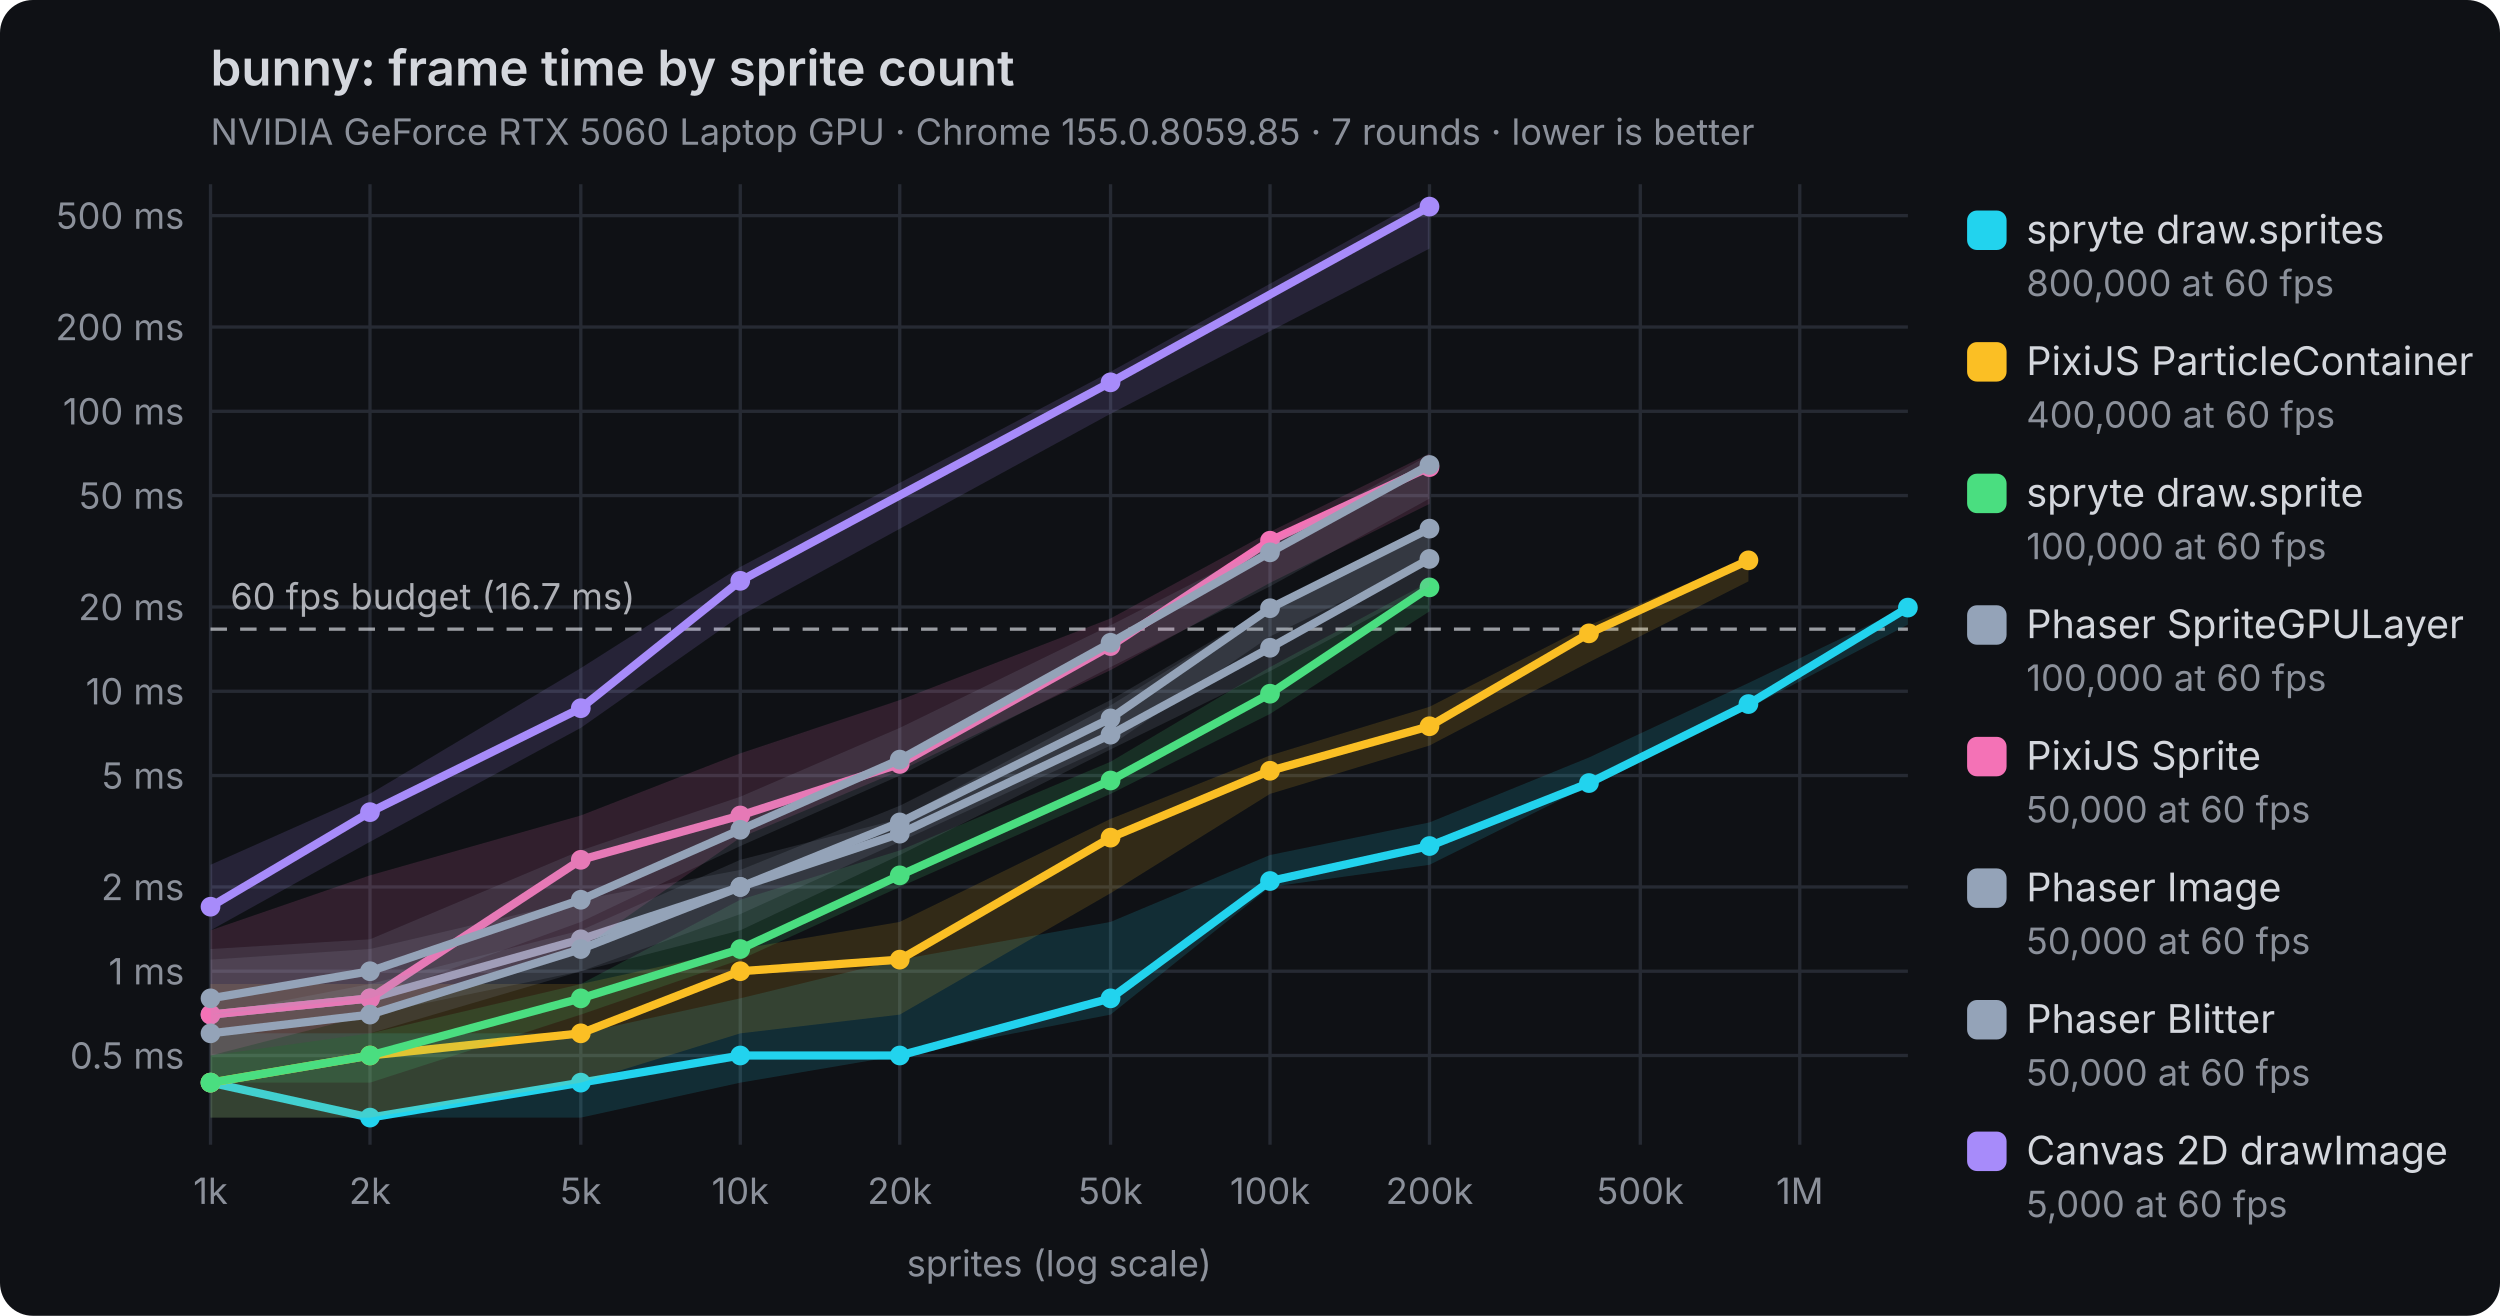
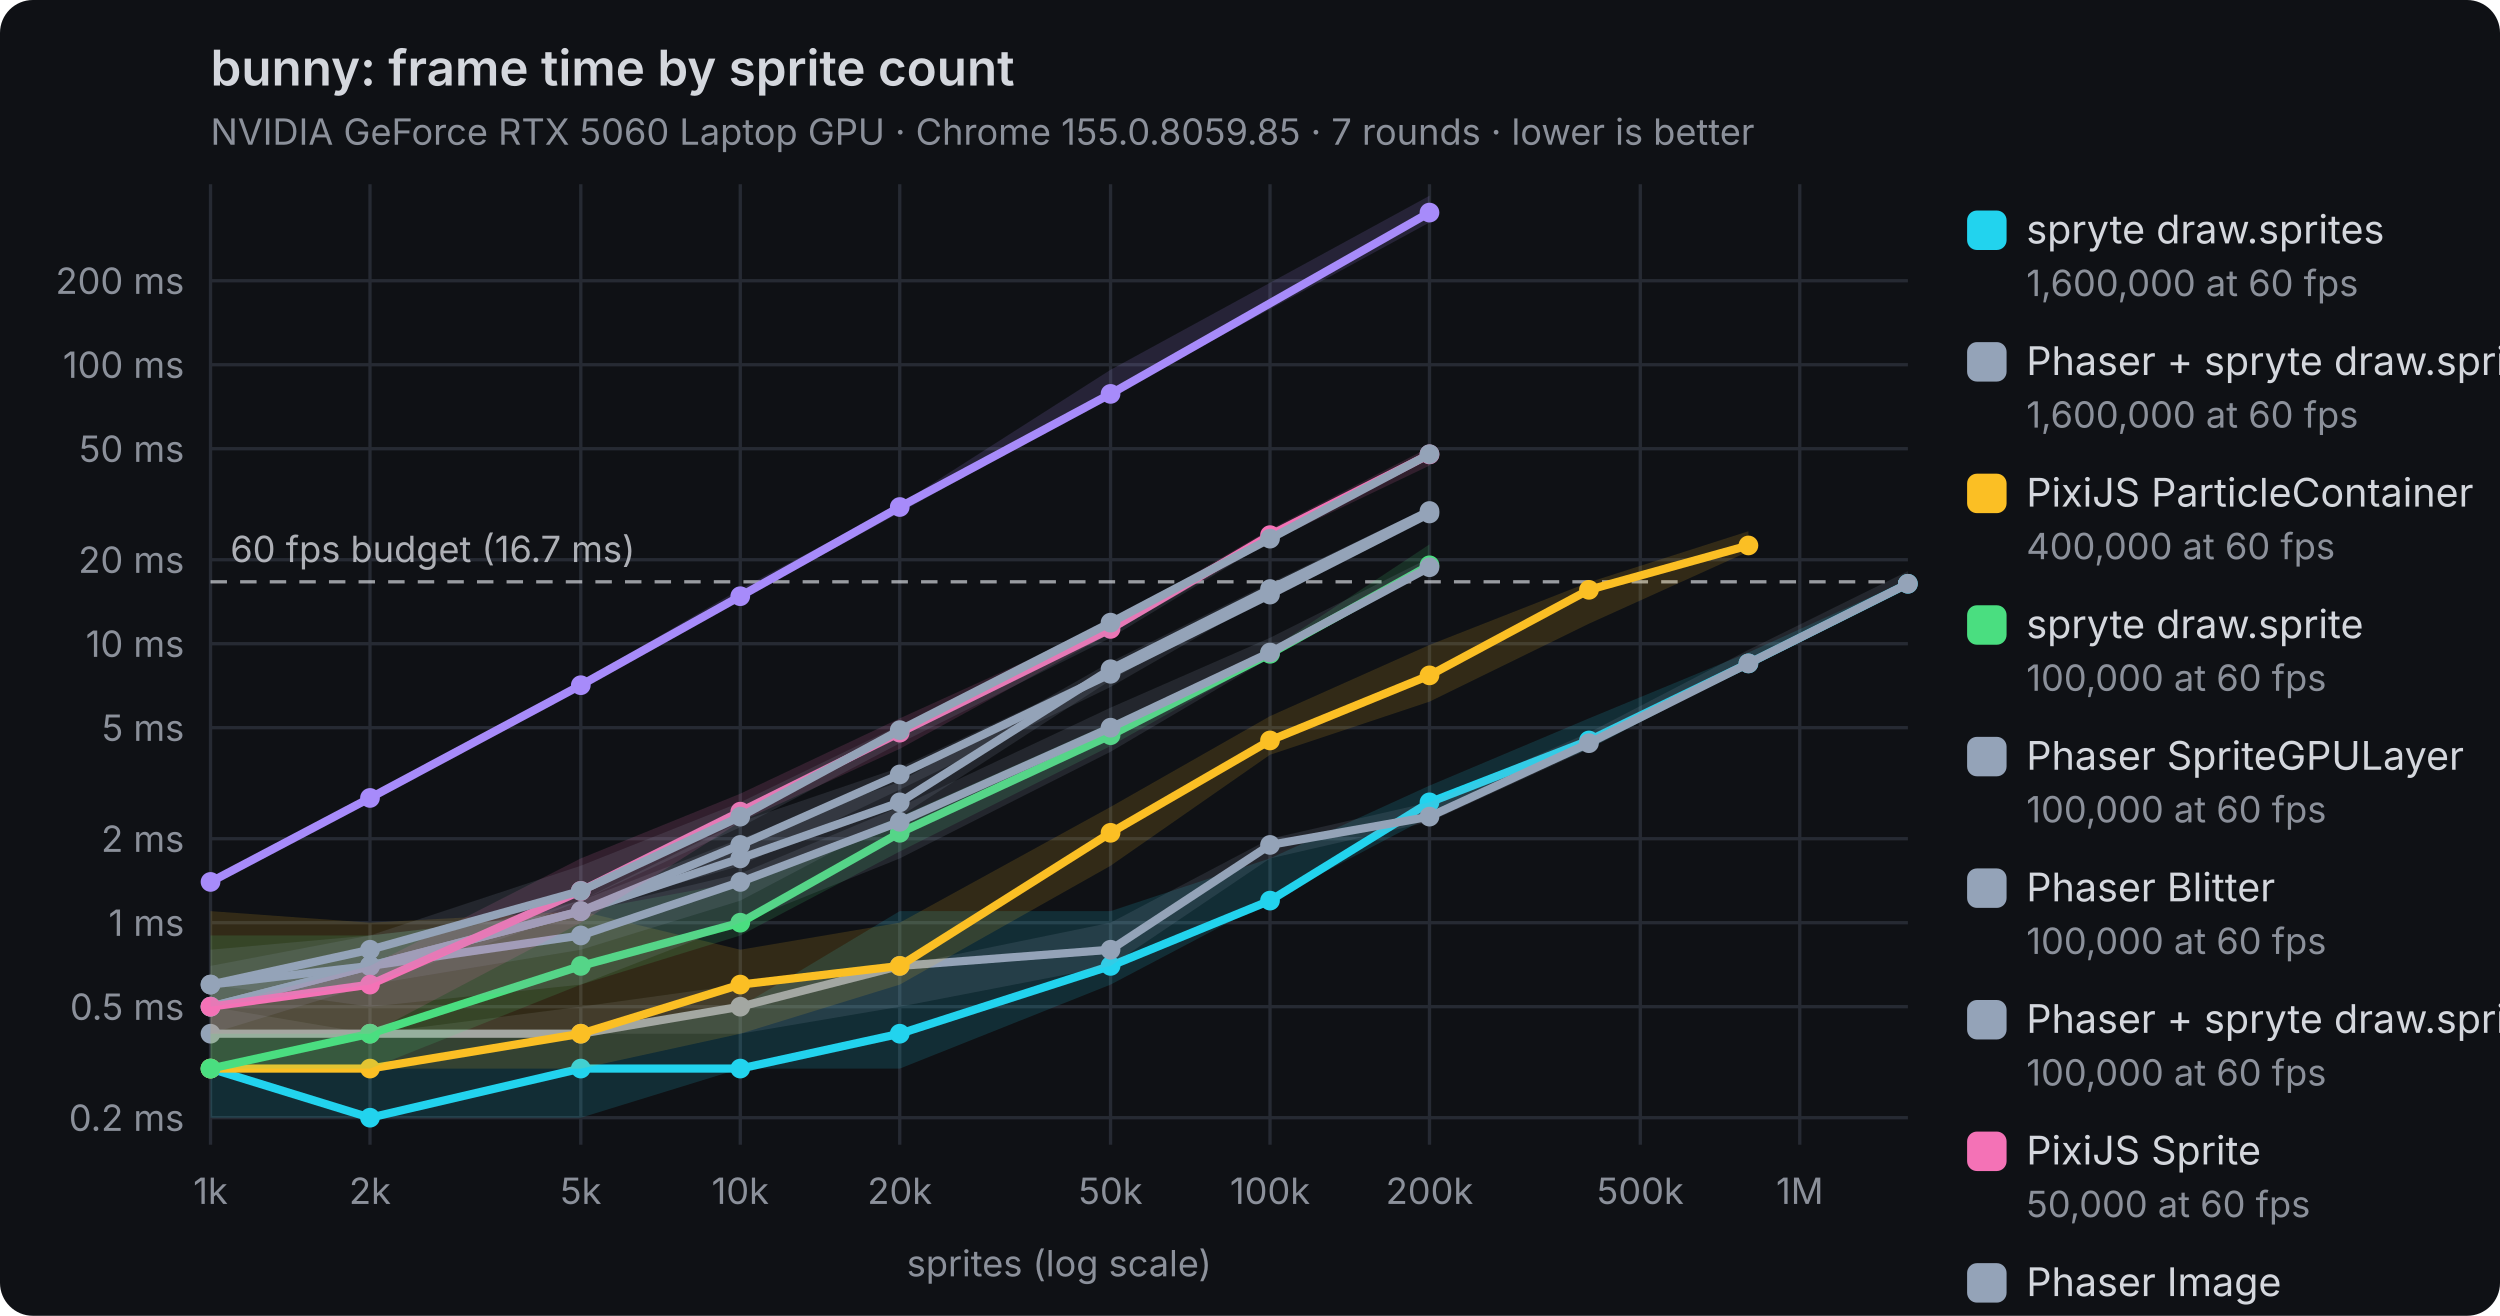
<svg xmlns="http://www.w3.org/2000/svg" viewBox="0 0 760 400" width="760" height="400" font-family="ui-sans-serif, system-ui, -apple-system, Segoe UI, sans-serif" role="img" aria-label="bunny: frame time by count">
  <rect width="760" height="400" rx="10" fill="#0f1115" />
  <text x="64" y="26" fill="#d4d7dd" font-size="15" font-weight="600">bunny: frame time by sprite count</text>
  <text x="64" y="44" fill="#8b909a" font-size="11">NVIDIA GeForce RTX 5060 Laptop GPU · Chrome 155.0.8059.85 · 7 rounds · lower is better</text>
-   <line x1="64" x2="580" y1="320.871" y2="320.871" stroke="#262a33" />
-   <text x="56" y="324.871" fill="#8b909a" font-size="11" text-anchor="end">0.5 ms</text>
-   <line x1="64" x2="580" y1="295.251" y2="295.251" stroke="#262a33" />
-   <text x="56" y="299.251" fill="#8b909a" font-size="11" text-anchor="end">1 ms</text>
-   <line x1="64" x2="580" y1="269.631" y2="269.631" stroke="#262a33" />
-   <text x="56" y="273.631" fill="#8b909a" font-size="11" text-anchor="end">2 ms</text>
-   <line x1="64" x2="580" y1="235.763" y2="235.763" stroke="#262a33" />
-   <text x="56" y="239.763" fill="#8b909a" font-size="11" text-anchor="end">5 ms</text>
-   <line x1="64" x2="580" y1="210.143" y2="210.143" stroke="#262a33" />
-   <text x="56" y="214.143" fill="#8b909a" font-size="11" text-anchor="end">10 ms</text>
-   <line x1="64" x2="580" y1="184.523" y2="184.523" stroke="#262a33" />
-   <text x="56" y="188.523" fill="#8b909a" font-size="11" text-anchor="end">20 ms</text>
-   <line x1="64" x2="580" y1="150.655" y2="150.655" stroke="#262a33" />
-   <text x="56" y="154.655" fill="#8b909a" font-size="11" text-anchor="end">50 ms</text>
-   <line x1="64" x2="580" y1="125.035" y2="125.035" stroke="#262a33" />
-   <text x="56" y="129.035" fill="#8b909a" font-size="11" text-anchor="end">100 ms</text>
-   <line x1="64" x2="580" y1="99.414" y2="99.414" stroke="#262a33" />
-   <text x="56" y="103.414" fill="#8b909a" font-size="11" text-anchor="end">200 ms</text>
-   <line x1="64" x2="580" y1="65.547" y2="65.547" stroke="#262a33" />
-   <text x="56" y="69.547" fill="#8b909a" font-size="11" text-anchor="end">500 ms</text>
+   <line x1="64" x2="580" y1="339.781" y2="339.781" stroke="#262a33" />
+   <text x="56" y="343.781" fill="#8b909a" font-size="11" text-anchor="end">0.2 ms</text>
+   <line x1="64" x2="580" y1="306.031" y2="306.031" stroke="#262a33" />
+   <text x="56" y="310.031" fill="#8b909a" font-size="11" text-anchor="end">0.5 ms</text>
+   <line x1="64" x2="580" y1="280.5" y2="280.5" stroke="#262a33" />
+   <text x="56" y="284.5" fill="#8b909a" font-size="11" text-anchor="end">1 ms</text>
+   <line x1="64" x2="580" y1="254.969" y2="254.969" stroke="#262a33" />
+   <text x="56" y="258.969" fill="#8b909a" font-size="11" text-anchor="end">2 ms</text>
+   <line x1="64" x2="580" y1="221.218" y2="221.218" stroke="#262a33" />
+   <text x="56" y="225.218" fill="#8b909a" font-size="11" text-anchor="end">5 ms</text>
+   <line x1="64" x2="580" y1="195.687" y2="195.687" stroke="#262a33" />
+   <text x="56" y="199.687" fill="#8b909a" font-size="11" text-anchor="end">10 ms</text>
+   <line x1="64" x2="580" y1="170.156" y2="170.156" stroke="#262a33" />
+   <text x="56" y="174.156" fill="#8b909a" font-size="11" text-anchor="end">20 ms</text>
+   <line x1="64" x2="580" y1="136.406" y2="136.406" stroke="#262a33" />
+   <text x="56" y="140.406" fill="#8b909a" font-size="11" text-anchor="end">50 ms</text>
+   <line x1="64" x2="580" y1="110.875" y2="110.875" stroke="#262a33" />
+   <text x="56" y="114.875" fill="#8b909a" font-size="11" text-anchor="end">100 ms</text>
+   <line x1="64" x2="580" y1="85.344" y2="85.344" stroke="#262a33" />
+   <text x="56" y="89.344" fill="#8b909a" font-size="11" text-anchor="end">200 ms</text>
  <line x1="64" x2="64" y1="56" y2="348" stroke="#262a33" />
  <text x="64" y="366" fill="#8b909a" font-size="11" text-anchor="middle">1k</text>
  <line x1="112.479" x2="112.479" y1="56" y2="348" stroke="#262a33" />
  <text x="112.479" y="366" fill="#8b909a" font-size="11" text-anchor="middle">2k</text>
  <line x1="176.564" x2="176.564" y1="56" y2="348" stroke="#262a33" />
  <text x="176.564" y="366" fill="#8b909a" font-size="11" text-anchor="middle">5k</text>
  <line x1="225.043" x2="225.043" y1="56" y2="348" stroke="#262a33" />
  <text x="225.043" y="366" fill="#8b909a" font-size="11" text-anchor="middle">10k</text>
  <line x1="273.521" x2="273.521" y1="56" y2="348" stroke="#262a33" />
  <text x="273.521" y="366" fill="#8b909a" font-size="11" text-anchor="middle">20k</text>
  <line x1="337.607" x2="337.607" y1="56" y2="348" stroke="#262a33" />
  <text x="337.607" y="366" fill="#8b909a" font-size="11" text-anchor="middle">50k</text>
  <line x1="386.085" x2="386.085" y1="56" y2="348" stroke="#262a33" />
  <text x="386.085" y="366" fill="#8b909a" font-size="11" text-anchor="middle">100k</text>
  <line x1="434.564" x2="434.564" y1="56" y2="348" stroke="#262a33" />
  <text x="434.564" y="366" fill="#8b909a" font-size="11" text-anchor="middle">200k</text>
  <line x1="498.649" x2="498.649" y1="56" y2="348" stroke="#262a33" />
  <text x="498.649" y="366" fill="#8b909a" font-size="11" text-anchor="middle">500k</text>
  <line x1="547.128" x2="547.128" y1="56" y2="348" stroke="#262a33" />
  <text x="547.128" y="366" fill="#8b909a" font-size="11" text-anchor="middle">1M</text>
  <text x="322" y="388" fill="#8b909a" font-size="11" text-anchor="middle">sprites (log scale)</text>
-   <line x1="64" x2="580" y1="191.262" y2="191.262" stroke="#d4d7dd" stroke-dasharray="5 4" opacity="0.7" />
-   <text x="70" y="185.262" fill="#d4d7dd" font-size="11" opacity="0.8">60 fps budget (16.7 ms)</text>
-   <polygon points="64,339.752 112.479,339.752 176.564,339.752 225.043,329.119 273.521,320.871 337.607,308.434 386.085,269.631 434.564,262.892 483.043,238.845 531.521,215.29 580,189.883 580,184.338 531.521,207.642 483.043,230.277 434.564,250.018 386.085,259.933 337.607,280.264 273.521,291.728 225.043,303.499 176.564,314.132 112.479,314.132 64,314.132" fill="#22d3ee" opacity="0.15" />
-   <polyline points="64,329.119 112.479,339.752 176.564,329.119 225.043,320.871 273.521,320.871 337.607,303.499 386.085,267.827 434.564,257.194 483.043,238.05 531.521,214.037 580,184.708" fill="none" stroke="#22d3ee" stroke-width="2.5" stroke-linejoin="round" />
-   <circle cx="64" cy="329.119" r="3" fill="#22d3ee" />
-   <circle cx="112.479" cy="339.752" r="3" fill="#22d3ee" />
-   <circle cx="176.564" cy="329.119" r="3" fill="#22d3ee" />
-   <circle cx="225.043" cy="320.871" r="3" fill="#22d3ee" />
-   <circle cx="273.521" cy="320.871" r="3" fill="#22d3ee" />
-   <circle cx="337.607" cy="303.499" r="3" fill="#22d3ee" />
-   <circle cx="386.085" cy="267.827" r="3" fill="#22d3ee" />
-   <circle cx="434.564" cy="257.194" r="3" fill="#22d3ee" />
-   <circle cx="483.043" cy="238.05" r="3" fill="#22d3ee" />
-   <circle cx="531.521" cy="214.037" r="3" fill="#22d3ee" />
-   <circle cx="580" cy="184.708" r="3" fill="#22d3ee" />
-   <polygon points="64,339.752 112.479,339.752 176.564,329.119 225.043,314.132 273.521,308.434 337.607,271.527 386.085,241.338 434.564,226.638 483.043,201.308 531.521,176.721 531.521,169.536 483.043,190.097 434.564,214.868 386.085,229.645 337.607,248.946 273.521,280.264 225.043,288.512 176.564,299.145 112.479,299.145 64,299.145" fill="#fbbf24" opacity="0.15" />
-   <polyline points="64,329.119 112.479,320.871 176.564,314.132 225.043,295.251 273.521,291.728 337.607,254.644 386.085,234.313 434.564,220.776 483.043,192.54 531.521,170.345" fill="none" stroke="#fbbf24" stroke-width="2.5" stroke-linejoin="round" />
-   <circle cx="64" cy="329.119" r="3" fill="#fbbf24" />
-   <circle cx="112.479" cy="320.871" r="3" fill="#fbbf24" />
-   <circle cx="176.564" cy="314.132" r="3" fill="#fbbf24" />
-   <circle cx="225.043" cy="295.251" r="3" fill="#fbbf24" />
-   <circle cx="273.521" cy="291.728" r="3" fill="#fbbf24" />
-   <circle cx="337.607" cy="254.644" r="3" fill="#fbbf24" />
-   <circle cx="386.085" cy="234.313" r="3" fill="#fbbf24" />
-   <circle cx="434.564" cy="220.776" r="3" fill="#fbbf24" />
-   <circle cx="483.043" cy="192.54" r="3" fill="#fbbf24" />
-   <circle cx="531.521" cy="170.345" r="3" fill="#fbbf24" />
-   <polygon points="64,329.119 112.479,329.119 176.564,308.434 225.043,291.728 273.521,269.631 337.607,241.338 386.085,217.03 434.564,185.839 434.564,176.871 386.085,202.793 337.607,231.574 273.521,258.538 225.043,273.525 176.564,299.145 112.479,314.132 64,320.871" fill="#4ade80" opacity="0.15" />
-   <polyline points="64,329.119 112.479,320.871 176.564,303.499 225.043,288.512 273.521,266.108 337.607,237.272 386.085,210.889 434.564,178.562" fill="none" stroke="#4ade80" stroke-width="2.5" stroke-linejoin="round" />
-   <circle cx="64" cy="329.119" r="3" fill="#4ade80" />
-   <circle cx="112.479" cy="320.871" r="3" fill="#4ade80" />
-   <circle cx="176.564" cy="303.499" r="3" fill="#4ade80" />
-   <circle cx="225.043" cy="288.512" r="3" fill="#4ade80" />
-   <circle cx="273.521" cy="266.108" r="3" fill="#4ade80" />
-   <circle cx="337.607" cy="237.272" r="3" fill="#4ade80" />
-   <circle cx="386.085" cy="210.889" r="3" fill="#4ade80" />
-   <circle cx="434.564" cy="178.562" r="3" fill="#4ade80" />
-   <polygon points="64,314.132 112.479,308.434 176.564,295.251 225.043,282.814 273.521,259.933 337.607,227.812 386.085,204.025 434.564,178.249 434.564,161.19 386.085,184.523 337.607,212.825 273.521,244.946 225.043,264.465 176.564,273.525 112.479,288.512 64,291.728" fill="#94a3b8" opacity="0.15" />
-   <polyline points="64,308.434 112.479,303.499 176.564,285.553 225.043,269.631 273.521,253.432 337.607,223.326 386.085,196.922 434.564,169.907" fill="none" stroke="#94a3b8" stroke-width="2.5" stroke-linejoin="round" />
-   <circle cx="64" cy="308.434" r="3" fill="#94a3b8" />
-   <circle cx="112.479" cy="303.499" r="3" fill="#94a3b8" />
-   <circle cx="176.564" cy="285.553" r="3" fill="#94a3b8" />
-   <circle cx="225.043" cy="269.631" r="3" fill="#94a3b8" />
-   <circle cx="273.521" cy="253.432" r="3" fill="#94a3b8" />
-   <circle cx="337.607" cy="223.326" r="3" fill="#94a3b8" />
-   <circle cx="386.085" cy="196.922" r="3" fill="#94a3b8" />
-   <circle cx="434.564" cy="169.907" r="3" fill="#94a3b8" />
-   <polygon points="64,320.871 112.479,308.434 176.564,288.512 225.043,254.644 273.521,234.313 337.607,203.713 386.085,177.173 434.564,153.178 434.564,137.85 386.085,161.684 337.607,188.009 273.521,212.825 225.043,229.024 176.564,247.905 112.479,266.108 64,282.814" fill="#f472b6" opacity="0.15" />
-   <polyline points="64,308.434 112.479,303.499 176.564,261.383 225.043,247.905 273.521,232.24 337.607,196.409 386.085,164.37 434.564,141.995" fill="none" stroke="#f472b6" stroke-width="2.5" stroke-linejoin="round" />
-   <circle cx="64" cy="308.434" r="3" fill="#f472b6" />
-   <circle cx="112.479" cy="303.499" r="3" fill="#f472b6" />
-   <circle cx="176.564" cy="261.383" r="3" fill="#f472b6" />
-   <circle cx="225.043" cy="247.905" r="3" fill="#f472b6" />
-   <circle cx="273.521" cy="232.24" r="3" fill="#f472b6" />
-   <circle cx="337.607" cy="196.409" r="3" fill="#f472b6" />
-   <circle cx="386.085" cy="164.37" r="3" fill="#f472b6" />
-   <circle cx="434.564" cy="141.995" r="3" fill="#f472b6" />
-   <polygon points="64,308.434 112.479,303.499 176.564,280.264 225.043,257.194 273.521,235.763 337.607,202.793 386.085,178.249 434.564,151.553 434.564,138.271 386.085,165.347 337.607,190.097 273.521,221.272 225.043,242.207 176.564,258.538 112.479,285.553 64,288.512" fill="#94a3b8" opacity="0.15" />
-   <polyline points="64,303.499 112.479,295.251 176.564,273.525 225.043,252.259 273.521,230.92 337.607,195.403 386.085,167.909 434.564,141.357" fill="none" stroke="#94a3b8" stroke-width="2.5" stroke-linejoin="round" />
-   <circle cx="64" cy="303.499" r="3" fill="#94a3b8" />
-   <circle cx="112.479" cy="295.251" r="3" fill="#94a3b8" />
-   <circle cx="176.564" cy="273.525" r="3" fill="#94a3b8" />
-   <circle cx="225.043" cy="252.259" r="3" fill="#94a3b8" />
-   <circle cx="273.521" cy="230.92" r="3" fill="#94a3b8" />
-   <circle cx="337.607" cy="195.403" r="3" fill="#94a3b8" />
-   <circle cx="386.085" cy="167.909" r="3" fill="#94a3b8" />
-   <circle cx="434.564" cy="141.357" r="3" fill="#94a3b8" />
-   <polygon points="64,320.871 112.479,314.132 176.564,295.251 225.043,277.879 273.521,255.897 337.607,226.638 386.085,193.47 434.564,170.032 434.564,159.088 386.085,184.523 337.607,214.45 273.521,248.946 225.043,261.383 176.564,282.814 112.479,299.145 64,308.434" fill="#94a3b8" opacity="0.15" />
-   <polyline points="64,314.132 112.479,308.434 176.564,288.512 225.043,269.631 273.521,250.018 337.607,218.391 386.085,184.894 434.564,160.701" fill="none" stroke="#94a3b8" stroke-width="2.5" stroke-linejoin="round" />
-   <circle cx="64" cy="314.132" r="3" fill="#94a3b8" />
-   <circle cx="112.479" cy="308.434" r="3" fill="#94a3b8" />
-   <circle cx="176.564" cy="288.512" r="3" fill="#94a3b8" />
-   <circle cx="225.043" cy="269.631" r="3" fill="#94a3b8" />
-   <circle cx="273.521" cy="250.018" r="3" fill="#94a3b8" />
-   <circle cx="337.607" cy="218.391" r="3" fill="#94a3b8" />
-   <circle cx="386.085" cy="184.894" r="3" fill="#94a3b8" />
-   <circle cx="434.564" cy="160.701" r="3" fill="#94a3b8" />
-   <polygon points="64,282.814 112.479,255.897 176.564,221.272 225.043,187.205 337.607,125.781 434.564,75.564 434.564,59.523 337.607,112.996 225.043,172.351 176.564,203.097 112.479,241.338 64,262.892" fill="#a78bfa" opacity="0.15" />
-   <polyline points="64,275.638 112.479,246.892 176.564,215.29 225.043,176.572 337.607,116.229 434.564,62.812" fill="none" stroke="#a78bfa" stroke-width="2.5" stroke-linejoin="round" />
-   <circle cx="64" cy="275.638" r="3" fill="#a78bfa" />
-   <circle cx="112.479" cy="246.892" r="3" fill="#a78bfa" />
-   <circle cx="176.564" cy="215.29" r="3" fill="#a78bfa" />
-   <circle cx="225.043" cy="176.572" r="3" fill="#a78bfa" />
-   <circle cx="337.607" cy="116.229" r="3" fill="#a78bfa" />
-   <circle cx="434.564" cy="62.812" r="3" fill="#a78bfa" />
+   <line x1="64" x2="580" y1="176.872" y2="176.872" stroke="#d4d7dd" stroke-dasharray="5 4" opacity="0.7" />
+   <text x="70" y="170.872" fill="#d4d7dd" font-size="11" opacity="0.8">60 fps budget (16.7 ms)</text>
+   <polygon points="64,339.781 112.479,339.781 176.564,339.781 225.043,324.846 273.521,324.846 337.607,299.315 386.085,273.784 434.564,248.253 483.043,227.641 531.521,202.551 580,178.376 580,176.36 531.521,198.36 483.043,218.384 434.564,238.826 386.085,260.955 337.607,276.989 273.521,276.989 225.043,306.031 176.564,314.25 112.479,314.25 64,314.25" fill="#22d3ee" opacity="0.15" />
+   <polyline points="64,324.846 112.479,339.781 176.564,324.846 225.043,324.846 273.521,314.25 337.607,293.637 386.085,273.784 434.564,243.915 483.043,225.099 531.521,201.674 580,177.466" fill="none" stroke="#22d3ee" stroke-width="2.5" stroke-linejoin="round" />
+   <circle cx="64" cy="324.846" r="3" fill="#22d3ee" />
+   <circle cx="112.479" cy="339.781" r="3" fill="#22d3ee" />
+   <circle cx="176.564" cy="324.846" r="3" fill="#22d3ee" />
+   <circle cx="225.043" cy="324.846" r="3" fill="#22d3ee" />
+   <circle cx="273.521" cy="314.25" r="3" fill="#22d3ee" />
+   <circle cx="337.607" cy="293.637" r="3" fill="#22d3ee" />
+   <circle cx="386.085" cy="273.784" r="3" fill="#22d3ee" />
+   <circle cx="434.564" cy="243.915" r="3" fill="#22d3ee" />
+   <circle cx="483.043" cy="225.099" r="3" fill="#22d3ee" />
+   <circle cx="531.521" cy="201.674" r="3" fill="#22d3ee" />
+   <circle cx="580" cy="177.466" r="3" fill="#22d3ee" />
+   <polygon points="64,314.25 112.479,314.25 176.564,314.25 225.043,314.25 273.521,306.031 337.607,293.637 386.085,260.955 434.564,249.821 483.043,227.641 531.521,202.11 580,177.918 580,173.63 531.521,197.577 483.043,222.722 434.564,243.915 386.085,254.969 337.607,280.5 273.521,293.637 225.043,299.315 176.564,306.031 112.479,314.25 64,306.031" fill="#94a3b8" opacity="0.15" />
+   <polyline points="64,314.25 112.479,314.25 176.564,314.25 225.043,306.031 273.521,293.637 337.607,288.719 386.085,256.858 434.564,248.253 483.043,225.927 531.521,201.674 580,177.466" fill="none" stroke="#94a3b8" stroke-width="2.5" stroke-linejoin="round" />
+   <circle cx="64" cy="314.25" r="3" fill="#94a3b8" />
+   <circle cx="112.479" cy="314.25" r="3" fill="#94a3b8" />
+   <circle cx="176.564" cy="314.25" r="3" fill="#94a3b8" />
+   <circle cx="225.043" cy="306.031" r="3" fill="#94a3b8" />
+   <circle cx="273.521" cy="293.637" r="3" fill="#94a3b8" />
+   <circle cx="337.607" cy="288.719" r="3" fill="#94a3b8" />
+   <circle cx="386.085" cy="256.858" r="3" fill="#94a3b8" />
+   <circle cx="434.564" cy="248.253" r="3" fill="#94a3b8" />
+   <circle cx="483.043" cy="225.927" r="3" fill="#94a3b8" />
+   <circle cx="531.521" cy="201.674" r="3" fill="#94a3b8" />
+   <circle cx="580" cy="177.466" r="3" fill="#94a3b8" />
+   <polygon points="64,324.846 112.479,324.846 176.564,324.846 225.043,314.25 273.521,299.315 337.607,263.188 386.085,229.438 434.564,213.295 483.043,189.591 531.521,167.664 531.521,161.498 483.043,177.02 434.564,196.058 386.085,217.708 337.607,245.305 273.521,280.5 225.043,288.719 176.564,276.989 112.479,280.5 64,276.989" fill="#fbbf24" opacity="0.15" />
+   <polyline points="64,324.846 112.479,324.846 176.564,314.25 225.043,299.315 273.521,293.637 337.607,253.172 386.085,225.099 434.564,205.314 483.043,179.308 531.521,165.818" fill="none" stroke="#fbbf24" stroke-width="2.5" stroke-linejoin="round" />
+   <circle cx="64" cy="324.846" r="3" fill="#fbbf24" />
+   <circle cx="112.479" cy="324.846" r="3" fill="#fbbf24" />
+   <circle cx="176.564" cy="314.25" r="3" fill="#fbbf24" />
+   <circle cx="225.043" cy="299.315" r="3" fill="#fbbf24" />
+   <circle cx="273.521" cy="293.637" r="3" fill="#fbbf24" />
+   <circle cx="337.607" cy="253.172" r="3" fill="#fbbf24" />
+   <circle cx="386.085" cy="225.099" r="3" fill="#fbbf24" />
+   <circle cx="434.564" cy="205.314" r="3" fill="#fbbf24" />
+   <circle cx="483.043" cy="179.308" r="3" fill="#fbbf24" />
+   <circle cx="531.521" cy="165.818" r="3" fill="#fbbf24" />
+   <polygon points="64,324.846 112.479,324.846 176.564,299.315 225.043,284.38 273.521,258.849 337.607,226.774 386.085,199.568 434.564,173.428 434.564,165.492 386.085,197.577 337.607,219.774 273.521,248.253 225.043,268.106 176.564,276.989 112.479,284.38 64,284.38" fill="#4ade80" opacity="0.15" />
+   <polyline points="64,324.846 112.479,314.25 176.564,293.637 225.043,280.5 273.521,253.172 337.607,223.498 386.085,198.759 434.564,171.852" fill="none" stroke="#4ade80" stroke-width="2.5" stroke-linejoin="round" />
+   <circle cx="64" cy="324.846" r="3" fill="#4ade80" />
+   <circle cx="112.479" cy="314.25" r="3" fill="#4ade80" />
+   <circle cx="176.564" cy="293.637" r="3" fill="#4ade80" />
+   <circle cx="225.043" cy="280.5" r="3" fill="#4ade80" />
+   <circle cx="273.521" cy="253.172" r="3" fill="#4ade80" />
+   <circle cx="337.607" cy="223.498" r="3" fill="#4ade80" />
+   <circle cx="386.085" cy="198.759" r="3" fill="#4ade80" />
+   <circle cx="434.564" cy="171.852" r="3" fill="#4ade80" />
+   <polygon points="64,306.031 112.479,299.315 176.564,288.719 225.043,273.784 273.521,248.253 337.607,206.778 386.085,179.545 434.564,156.091 434.564,154.014 386.085,177.242 337.607,201.243 273.521,237.657 225.043,254.969 176.564,273.784 112.479,288.719 64,299.315" fill="#94a3b8" opacity="0.15" />
+   <polyline points="64,306.031 112.479,293.637 176.564,276.989 225.043,260.955 273.521,243.915 337.607,203.449 386.085,179.073 434.564,155.345" fill="none" stroke="#94a3b8" stroke-width="2.5" stroke-linejoin="round" />
+   <circle cx="64" cy="306.031" r="3" fill="#94a3b8" />
+   <circle cx="112.479" cy="293.637" r="3" fill="#94a3b8" />
+   <circle cx="176.564" cy="276.989" r="3" fill="#94a3b8" />
+   <circle cx="225.043" cy="260.955" r="3" fill="#94a3b8" />
+   <circle cx="273.521" cy="243.915" r="3" fill="#94a3b8" />
+   <circle cx="337.607" cy="203.449" r="3" fill="#94a3b8" />
+   <circle cx="386.085" cy="179.073" r="3" fill="#94a3b8" />
+   <circle cx="434.564" cy="155.345" r="3" fill="#94a3b8" />
+   <polygon points="64,314.25 112.479,299.315 176.564,276.989 225.043,263.188 273.521,240.034 337.607,208.825 386.085,180.999 434.564,156.598 434.564,155.099 386.085,179.308 337.607,203.449 273.521,233.318 225.043,249.821 176.564,273.784 112.479,293.637 64,299.315" fill="#94a3b8" opacity="0.15" />
+   <polyline points="64,306.031 112.479,293.637 176.564,276.989 225.043,256.858 273.521,235.424 337.607,204.839 386.085,180.753 434.564,156.091" fill="none" stroke="#94a3b8" stroke-width="2.5" stroke-linejoin="round" />
+   <circle cx="64" cy="306.031" r="3" fill="#94a3b8" />
+   <circle cx="112.479" cy="293.637" r="3" fill="#94a3b8" />
+   <circle cx="176.564" cy="276.989" r="3" fill="#94a3b8" />
+   <circle cx="225.043" cy="256.858" r="3" fill="#94a3b8" />
+   <circle cx="273.521" cy="235.424" r="3" fill="#94a3b8" />
+   <circle cx="337.607" cy="204.839" r="3" fill="#94a3b8" />
+   <circle cx="386.085" cy="180.753" r="3" fill="#94a3b8" />
+   <circle cx="434.564" cy="156.091" r="3" fill="#94a3b8" />
+   <polygon points="64,299.315 112.479,306.031 176.564,299.315 225.043,280.5 273.521,260.955 337.607,228.528 386.085,199.98 434.564,172.829 434.564,169.608 386.085,193.89 337.607,215.122 273.521,245.305 225.043,265.565 176.564,276.989 112.479,284.38 64,288.719" fill="#94a3b8" opacity="0.15" />
+   <polyline points="64,299.315 112.479,293.637 176.564,284.38 225.043,268.106 273.521,249.821 337.607,221.218 386.085,198.36 434.564,172.436" fill="none" stroke="#94a3b8" stroke-width="2.5" stroke-linejoin="round" />
+   <circle cx="64" cy="299.315" r="3" fill="#94a3b8" />
+   <circle cx="112.479" cy="293.637" r="3" fill="#94a3b8" />
+   <circle cx="176.564" cy="284.38" r="3" fill="#94a3b8" />
+   <circle cx="225.043" cy="268.106" r="3" fill="#94a3b8" />
+   <circle cx="273.521" cy="249.821" r="3" fill="#94a3b8" />
+   <circle cx="337.607" cy="221.218" r="3" fill="#94a3b8" />
+   <circle cx="386.085" cy="198.36" r="3" fill="#94a3b8" />
+   <circle cx="434.564" cy="172.436" r="3" fill="#94a3b8" />
+   <polygon points="64,314.25 112.479,314.25 176.564,280.5 225.043,249.821 273.521,227.641 337.607,192.513 386.085,164.69 434.564,141.536 434.564,135.967 386.085,160.92 337.607,189.28 273.521,218.384 225.043,241.283 176.564,260.955 112.479,293.637 64,306.031" fill="#f472b6" opacity="0.15" />
+   <polyline points="64,306.031 112.479,299.315 176.564,270.836 225.043,246.749 273.521,222.722 337.607,191.186 386.085,162.681 434.564,138.141" fill="none" stroke="#f472b6" stroke-width="2.5" stroke-linejoin="round" />
+   <circle cx="64" cy="306.031" r="3" fill="#f472b6" />
+   <circle cx="112.479" cy="299.315" r="3" fill="#f472b6" />
+   <circle cx="176.564" cy="270.836" r="3" fill="#f472b6" />
+   <circle cx="225.043" cy="246.749" r="3" fill="#f472b6" />
+   <circle cx="273.521" cy="222.722" r="3" fill="#f472b6" />
+   <circle cx="337.607" cy="191.186" r="3" fill="#f472b6" />
+   <circle cx="386.085" cy="162.681" r="3" fill="#f472b6" />
+   <circle cx="434.564" cy="138.141" r="3" fill="#f472b6" />
+   <polygon points="64,306.031 112.479,299.315 176.564,273.784 225.043,251.458 273.521,225.927 337.607,193.89 386.085,164.531 434.564,138.529 434.564,136.926 386.085,162.531 337.607,188.363 273.521,220.489 225.043,243.915 176.564,263.188 112.479,284.38 64,293.637" fill="#94a3b8" opacity="0.15" />
+   <polyline points="64,299.315 112.479,288.719 176.564,270.836 225.043,248.253 273.521,221.963 337.607,189.28 386.085,163.749 434.564,138.064" fill="none" stroke="#94a3b8" stroke-width="2.5" stroke-linejoin="round" />
+   <circle cx="64" cy="299.315" r="3" fill="#94a3b8" />
+   <circle cx="112.479" cy="288.719" r="3" fill="#94a3b8" />
+   <circle cx="176.564" cy="270.836" r="3" fill="#94a3b8" />
+   <circle cx="225.043" cy="248.253" r="3" fill="#94a3b8" />
+   <circle cx="273.521" cy="221.963" r="3" fill="#94a3b8" />
+   <circle cx="337.607" cy="189.28" r="3" fill="#94a3b8" />
+   <circle cx="386.085" cy="163.749" r="3" fill="#94a3b8" />
+   <circle cx="434.564" cy="138.064" r="3" fill="#94a3b8" />
+   <polygon points="64,268.106 112.479,243.915 176.564,208.825 225.043,182.256 273.521,155.841 337.607,120.311 434.564,67.62 434.564,59.511 337.607,112.417 273.521,153.308 225.043,179.073 176.564,207.279 112.479,241.283 64,268.106" fill="#a78bfa" opacity="0.15" />
+   <polyline points="64,268.106 112.479,242.575 176.564,208.303 225.043,181.247 273.521,154.133 337.607,119.745 434.564,64.627" fill="none" stroke="#a78bfa" stroke-width="2.5" stroke-linejoin="round" />
+   <circle cx="64" cy="268.106" r="3" fill="#a78bfa" />
+   <circle cx="112.479" cy="242.575" r="3" fill="#a78bfa" />
+   <circle cx="176.564" cy="208.303" r="3" fill="#a78bfa" />
+   <circle cx="225.043" cy="181.247" r="3" fill="#a78bfa" />
+   <circle cx="273.521" cy="154.133" r="3" fill="#a78bfa" />
+   <circle cx="337.607" cy="119.745" r="3" fill="#a78bfa" />
+   <circle cx="434.564" cy="64.627" r="3" fill="#a78bfa" />
  <rect x="598" y="64" width="12" height="12" rx="3" fill="#22d3ee" />
  <text x="616" y="74" fill="#d4d7dd" font-size="12">spryte draw.sprites</text>
-   <text x="616" y="90" fill="#8b909a" font-size="11">800,000 at 60 fps</text>
-   <rect x="598" y="104" width="12" height="12" rx="3" fill="#fbbf24" />
-   <text x="616" y="114" fill="#d4d7dd" font-size="12">PixiJS ParticleContainer</text>
-   <text x="616" y="130" fill="#8b909a" font-size="11">400,000 at 60 fps</text>
-   <rect x="598" y="144" width="12" height="12" rx="3" fill="#4ade80" />
-   <text x="616" y="154" fill="#d4d7dd" font-size="12">spryte draw.sprite</text>
-   <text x="616" y="170" fill="#8b909a" font-size="11">100,000 at 60 fps</text>
-   <rect x="598" y="184" width="12" height="12" rx="3" fill="#94a3b8" />
-   <text x="616" y="194" fill="#d4d7dd" font-size="12">Phaser SpriteGPULayer</text>
+   <text x="616" y="90" fill="#8b909a" font-size="11">1,600,000 at 60 fps</text>
+   <rect x="598" y="104" width="12" height="12" rx="3" fill="#94a3b8" />
+   <text x="616" y="114" fill="#d4d7dd" font-size="12">Phaser + spryte draw.sprites</text>
+   <text x="616" y="130" fill="#8b909a" font-size="11">1,600,000 at 60 fps</text>
+   <rect x="598" y="144" width="12" height="12" rx="3" fill="#fbbf24" />
+   <text x="616" y="154" fill="#d4d7dd" font-size="12">PixiJS ParticleContainer</text>
+   <text x="616" y="170" fill="#8b909a" font-size="11">400,000 at 60 fps</text>
+   <rect x="598" y="184" width="12" height="12" rx="3" fill="#4ade80" />
+   <text x="616" y="194" fill="#d4d7dd" font-size="12">spryte draw.sprite</text>
  <text x="616" y="210" fill="#8b909a" font-size="11">100,000 at 60 fps</text>
-   <rect x="598" y="224" width="12" height="12" rx="3" fill="#f472b6" />
-   <text x="616" y="234" fill="#d4d7dd" font-size="12">PixiJS Sprite</text>
-   <text x="616" y="250" fill="#8b909a" font-size="11">50,000 at 60 fps</text>
+   <rect x="598" y="224" width="12" height="12" rx="3" fill="#94a3b8" />
+   <text x="616" y="234" fill="#d4d7dd" font-size="12">Phaser SpriteGPULayer</text>
+   <text x="616" y="250" fill="#8b909a" font-size="11">100,000 at 60 fps</text>
  <rect x="598" y="264" width="12" height="12" rx="3" fill="#94a3b8" />
-   <text x="616" y="274" fill="#d4d7dd" font-size="12">Phaser Image</text>
-   <text x="616" y="290" fill="#8b909a" font-size="11">50,000 at 60 fps</text>
+   <text x="616" y="274" fill="#d4d7dd" font-size="12">Phaser Blitter</text>
+   <text x="616" y="290" fill="#8b909a" font-size="11">100,000 at 60 fps</text>
  <rect x="598" y="304" width="12" height="12" rx="3" fill="#94a3b8" />
-   <text x="616" y="314" fill="#d4d7dd" font-size="12">Phaser Blitter</text>
-   <text x="616" y="330" fill="#8b909a" font-size="11">50,000 at 60 fps</text>
-   <rect x="598" y="344" width="12" height="12" rx="3" fill="#a78bfa" />
-   <text x="616" y="354" fill="#d4d7dd" font-size="12">Canvas 2D drawImage</text>
-   <text x="616" y="370" fill="#8b909a" font-size="11">5,000 at 60 fps</text>
+   <text x="616" y="314" fill="#d4d7dd" font-size="12">Phaser + spryte draw.sprite</text>
+   <text x="616" y="330" fill="#8b909a" font-size="11">100,000 at 60 fps</text>
+   <rect x="598" y="344" width="12" height="12" rx="3" fill="#f472b6" />
+   <text x="616" y="354" fill="#d4d7dd" font-size="12">PixiJS Sprite</text>
+   <text x="616" y="370" fill="#8b909a" font-size="11">50,000 at 60 fps</text>
+   <rect x="598" y="384" width="12" height="12" rx="3" fill="#94a3b8" />
+   <text x="616" y="394" fill="#d4d7dd" font-size="12">Phaser Image</text>
+   <text x="616" y="410" fill="#8b909a" font-size="11">50,000 at 60 fps</text>
+   <rect x="598" y="424" width="12" height="12" rx="3" fill="#a78bfa" />
+   <text x="616" y="434" fill="#d4d7dd" font-size="12">Canvas 2D drawImage</text>
+   <text x="616" y="450" fill="#8b909a" font-size="11">10,000 at 60 fps</text>
</svg>
